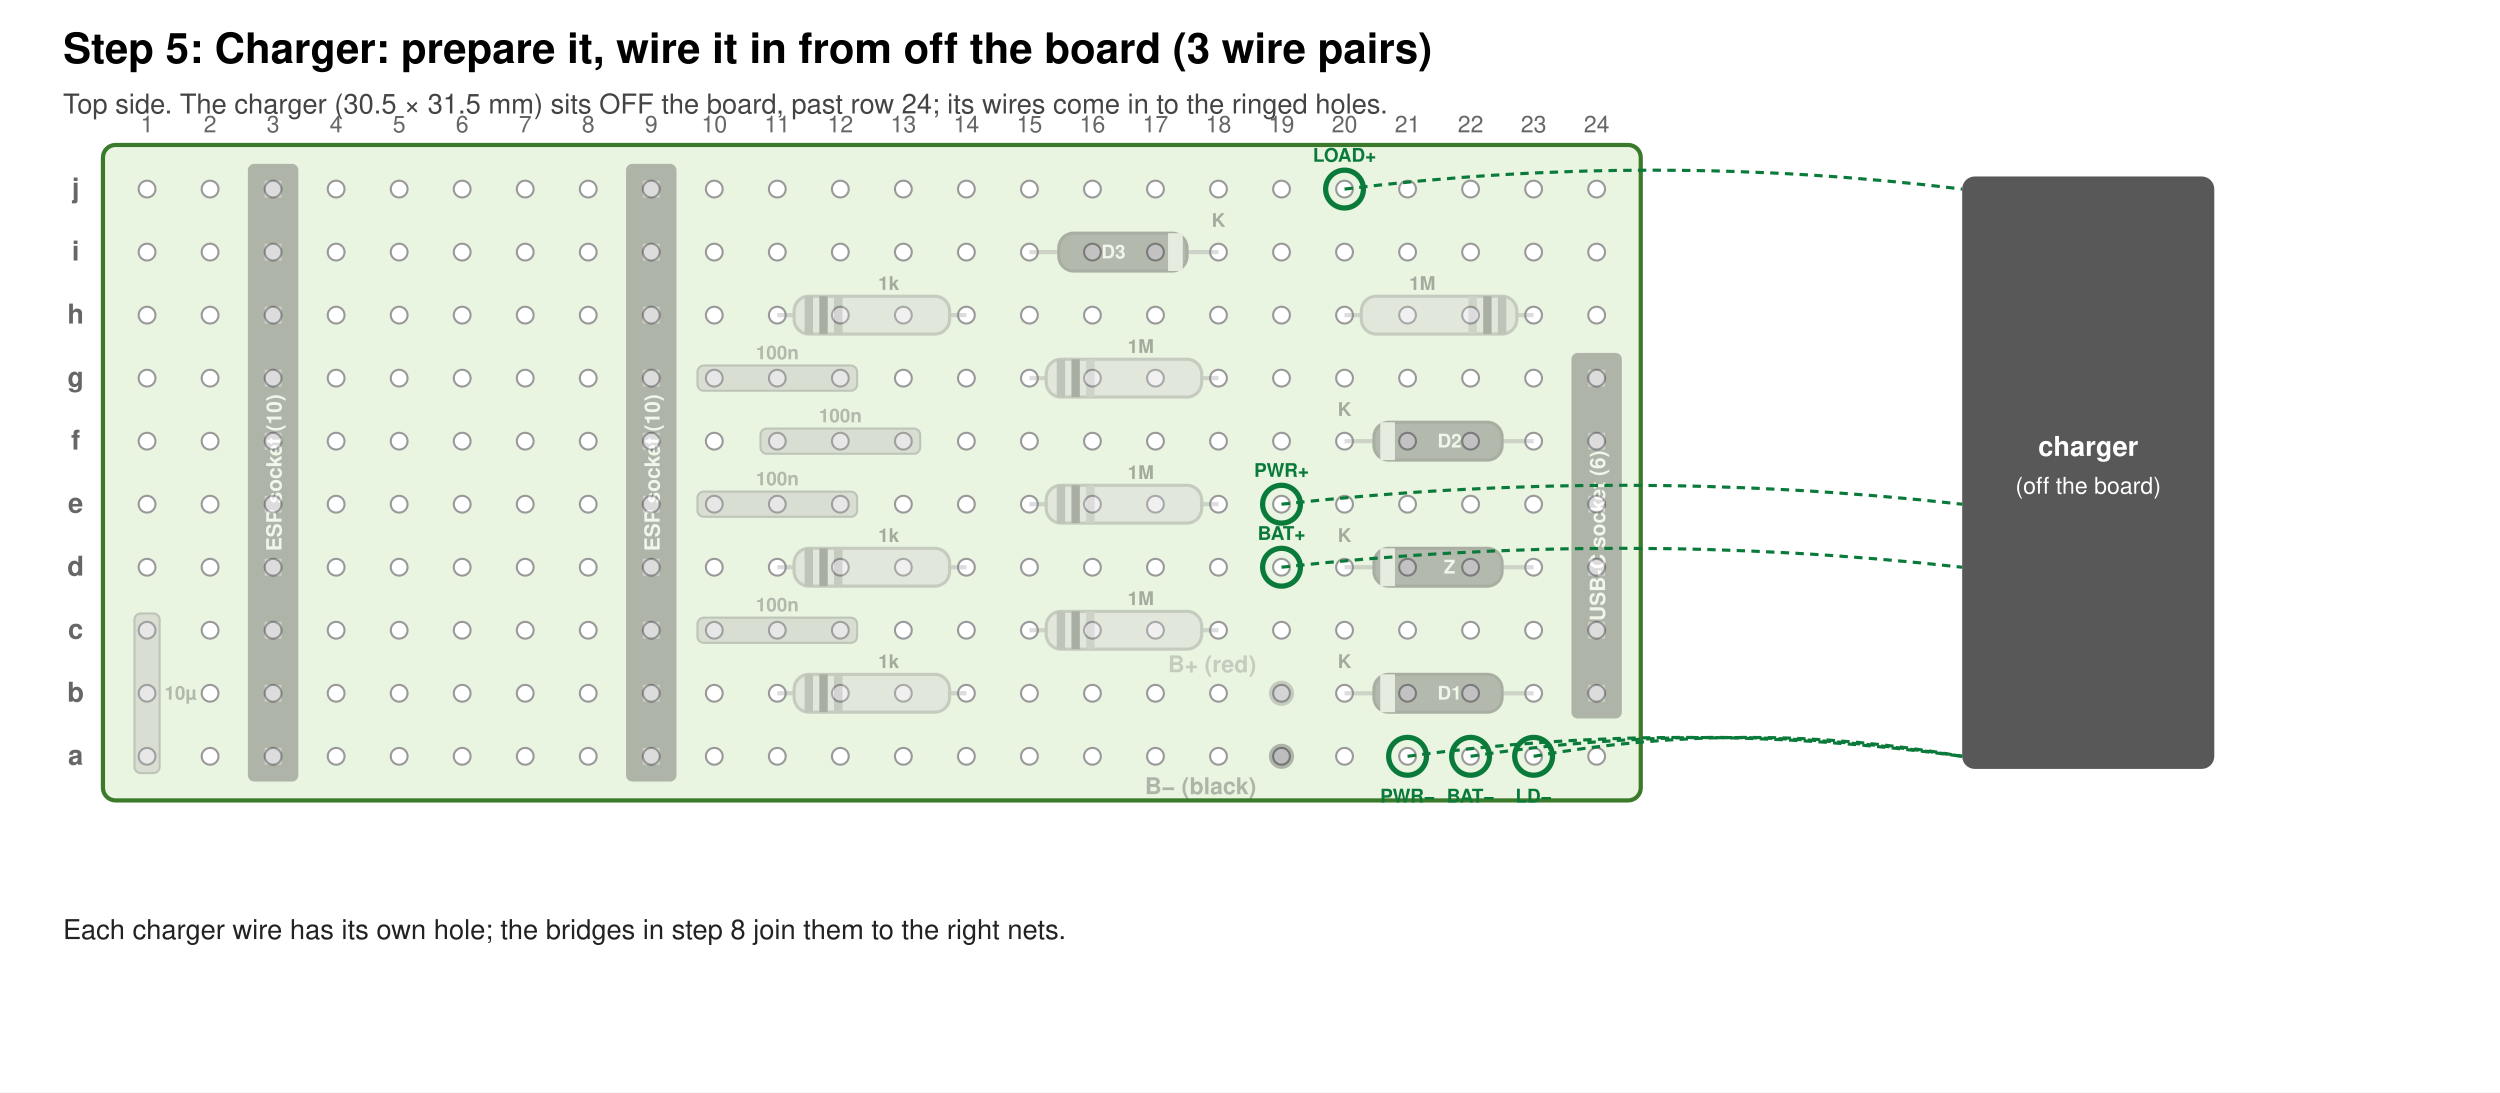
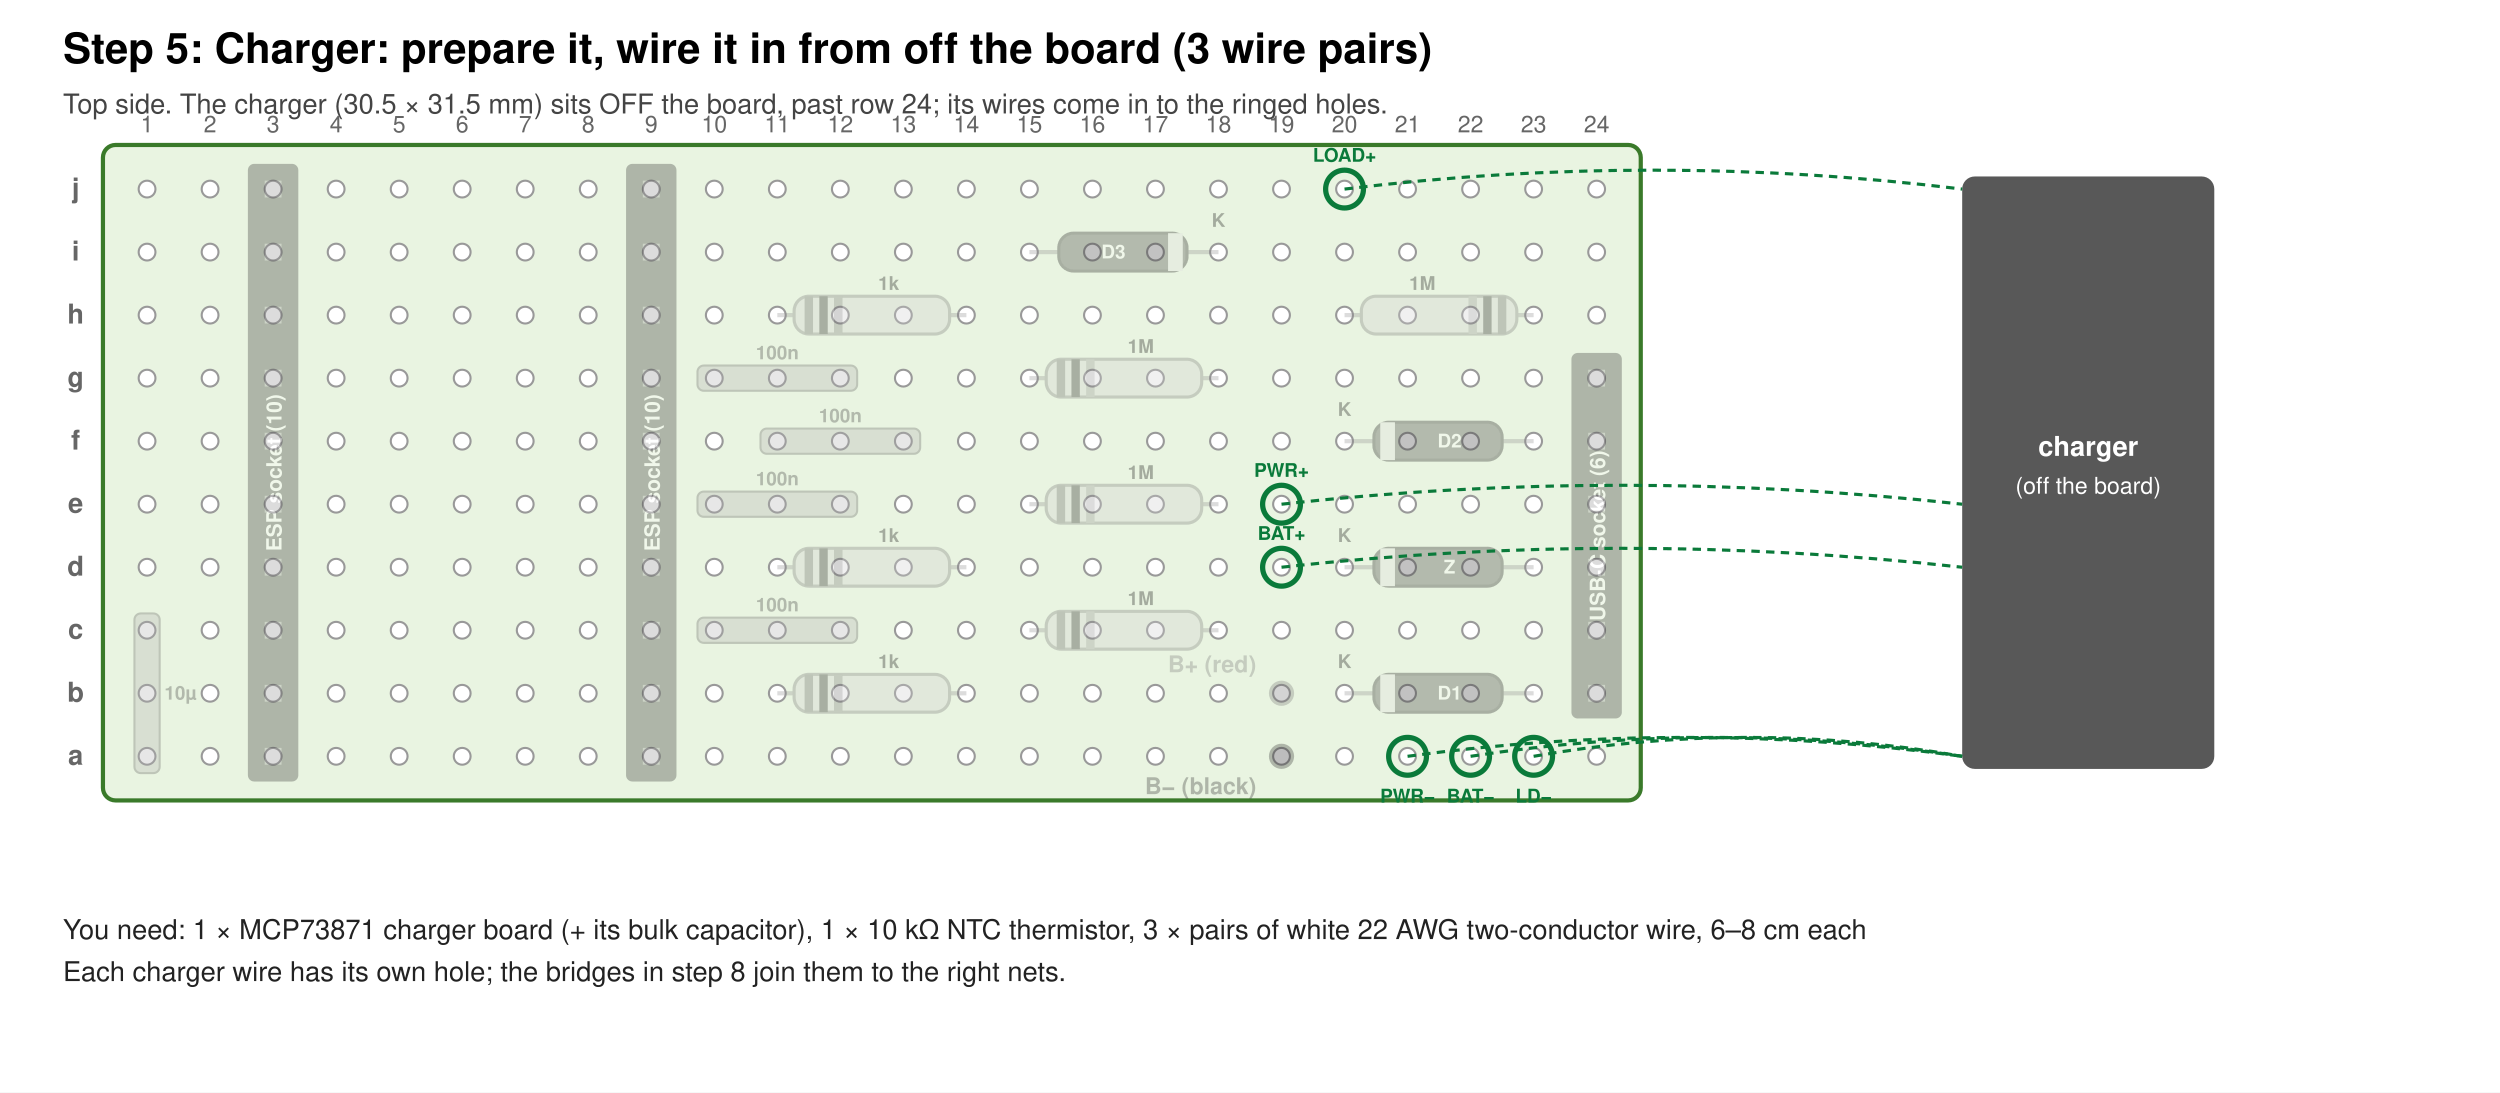
<svg xmlns="http://www.w3.org/2000/svg" width="1190" height="520" font-family="Helvetica,Arial">
  <defs>
    <filter id="mute">
      <feColorMatrix type="saturate" values="0" />
    </filter>
  </defs>
  <rect width="100%" height="100%" fill="#ffffff" />
  <text x="30" y="30" font-size="20" font-weight="bold">Step 5: Charger: prepare it, wire it in from off the board (3 wire pairs)</text>
  <text x="30" y="54" font-size="13" fill="#444">Top side. The charger (30.5 × 31.5 mm) sits OFF the board, past row 24; its wires come in to the ringed holes.</text>
  <rect x="49" y="69" width="732" height="312" rx="6" fill="#e9f4e1" stroke="#3a7a2a" stroke-width="2" />
  <text x="70" y="63" font-size="11" fill="#666" text-anchor="middle">1</text>
  <text x="100" y="63" font-size="11" fill="#666" text-anchor="middle">2</text>
  <text x="130" y="63" font-size="11" fill="#666" text-anchor="middle">3</text>
  <text x="160" y="63" font-size="11" fill="#666" text-anchor="middle">4</text>
  <text x="190" y="63" font-size="11" fill="#666" text-anchor="middle">5</text>
  <text x="220" y="63" font-size="11" fill="#666" text-anchor="middle">6</text>
  <text x="250" y="63" font-size="11" fill="#666" text-anchor="middle">7</text>
  <text x="280" y="63" font-size="11" fill="#666" text-anchor="middle">8</text>
  <text x="310" y="63" font-size="11" fill="#666" text-anchor="middle">9</text>
  <text x="340" y="63" font-size="11" fill="#666" text-anchor="middle">10</text>
  <text x="370" y="63" font-size="11" fill="#666" text-anchor="middle">11</text>
  <text x="400" y="63" font-size="11" fill="#666" text-anchor="middle">12</text>
  <text x="430" y="63" font-size="11" fill="#666" text-anchor="middle">13</text>
  <text x="460" y="63" font-size="11" fill="#666" text-anchor="middle">14</text>
  <text x="490" y="63" font-size="11" fill="#666" text-anchor="middle">15</text>
  <text x="520" y="63" font-size="11" fill="#666" text-anchor="middle">16</text>
  <text x="550" y="63" font-size="11" fill="#666" text-anchor="middle">17</text>
  <text x="580" y="63" font-size="11" fill="#666" text-anchor="middle">18</text>
  <text x="610" y="63" font-size="11" fill="#666" text-anchor="middle">19</text>
  <text x="640" y="63" font-size="11" fill="#666" text-anchor="middle">20</text>
  <text x="670" y="63" font-size="11" fill="#666" text-anchor="middle">21</text>
  <text x="700" y="63" font-size="11" fill="#666" text-anchor="middle">22</text>
  <text x="730" y="63" font-size="11" fill="#666" text-anchor="middle">23</text>
  <text x="760" y="63" font-size="11" fill="#666" text-anchor="middle">24</text>
  <text x="36" y="364" font-size="13" font-weight="bold" fill="#666" text-anchor="middle">a</text>
  <text x="36" y="334" font-size="13" font-weight="bold" fill="#666" text-anchor="middle">b</text>
  <text x="36" y="304" font-size="13" font-weight="bold" fill="#666" text-anchor="middle">c</text>
  <text x="36" y="274" font-size="13" font-weight="bold" fill="#666" text-anchor="middle">d</text>
  <text x="36" y="244" font-size="13" font-weight="bold" fill="#666" text-anchor="middle">e</text>
  <text x="36" y="214" font-size="13" font-weight="bold" fill="#666" text-anchor="middle">f</text>
  <text x="36" y="184" font-size="13" font-weight="bold" fill="#666" text-anchor="middle">g</text>
  <text x="36" y="154" font-size="13" font-weight="bold" fill="#666" text-anchor="middle">h</text>
  <text x="36" y="124" font-size="13" font-weight="bold" fill="#666" text-anchor="middle">i</text>
  <text x="36" y="94" font-size="13" font-weight="bold" fill="#666" text-anchor="middle">j</text>
  <circle cx="70" cy="360" r="4" fill="#fff" stroke="#999" />
  <circle cx="70" cy="330" r="4" fill="#fff" stroke="#999" />
  <circle cx="70" cy="300" r="4" fill="#fff" stroke="#999" />
  <circle cx="70" cy="270" r="4" fill="#fff" stroke="#999" />
  <circle cx="70" cy="240" r="4" fill="#fff" stroke="#999" />
  <circle cx="70" cy="210" r="4" fill="#fff" stroke="#999" />
  <circle cx="70" cy="180" r="4" fill="#fff" stroke="#999" />
  <circle cx="70" cy="150" r="4" fill="#fff" stroke="#999" />
  <circle cx="70" cy="120" r="4" fill="#fff" stroke="#999" />
  <circle cx="70" cy="90" r="4" fill="#fff" stroke="#999" />
  <circle cx="100" cy="360" r="4" fill="#fff" stroke="#999" />
  <circle cx="100" cy="330" r="4" fill="#fff" stroke="#999" />
  <circle cx="100" cy="300" r="4" fill="#fff" stroke="#999" />
  <circle cx="100" cy="270" r="4" fill="#fff" stroke="#999" />
  <circle cx="100" cy="240" r="4" fill="#fff" stroke="#999" />
  <circle cx="100" cy="210" r="4" fill="#fff" stroke="#999" />
  <circle cx="100" cy="180" r="4" fill="#fff" stroke="#999" />
  <circle cx="100" cy="150" r="4" fill="#fff" stroke="#999" />
  <circle cx="100" cy="120" r="4" fill="#fff" stroke="#999" />
  <circle cx="100" cy="90" r="4" fill="#fff" stroke="#999" />
  <circle cx="130" cy="360" r="4" fill="#fff" stroke="#999" />
  <circle cx="130" cy="330" r="4" fill="#fff" stroke="#999" />
  <circle cx="130" cy="300" r="4" fill="#fff" stroke="#999" />
  <circle cx="130" cy="270" r="4" fill="#fff" stroke="#999" />
  <circle cx="130" cy="240" r="4" fill="#fff" stroke="#999" />
  <circle cx="130" cy="210" r="4" fill="#fff" stroke="#999" />
  <circle cx="130" cy="180" r="4" fill="#fff" stroke="#999" />
  <circle cx="130" cy="150" r="4" fill="#fff" stroke="#999" />
  <circle cx="130" cy="120" r="4" fill="#fff" stroke="#999" />
  <circle cx="130" cy="90" r="4" fill="#fff" stroke="#999" />
  <circle cx="160" cy="360" r="4" fill="#fff" stroke="#999" />
  <circle cx="160" cy="330" r="4" fill="#fff" stroke="#999" />
  <circle cx="160" cy="300" r="4" fill="#fff" stroke="#999" />
  <circle cx="160" cy="270" r="4" fill="#fff" stroke="#999" />
  <circle cx="160" cy="240" r="4" fill="#fff" stroke="#999" />
  <circle cx="160" cy="210" r="4" fill="#fff" stroke="#999" />
  <circle cx="160" cy="180" r="4" fill="#fff" stroke="#999" />
  <circle cx="160" cy="150" r="4" fill="#fff" stroke="#999" />
  <circle cx="160" cy="120" r="4" fill="#fff" stroke="#999" />
  <circle cx="160" cy="90" r="4" fill="#fff" stroke="#999" />
  <circle cx="190" cy="360" r="4" fill="#fff" stroke="#999" />
  <circle cx="190" cy="330" r="4" fill="#fff" stroke="#999" />
  <circle cx="190" cy="300" r="4" fill="#fff" stroke="#999" />
  <circle cx="190" cy="270" r="4" fill="#fff" stroke="#999" />
  <circle cx="190" cy="240" r="4" fill="#fff" stroke="#999" />
  <circle cx="190" cy="210" r="4" fill="#fff" stroke="#999" />
  <circle cx="190" cy="180" r="4" fill="#fff" stroke="#999" />
  <circle cx="190" cy="150" r="4" fill="#fff" stroke="#999" />
  <circle cx="190" cy="120" r="4" fill="#fff" stroke="#999" />
  <circle cx="190" cy="90" r="4" fill="#fff" stroke="#999" />
  <circle cx="220" cy="360" r="4" fill="#fff" stroke="#999" />
  <circle cx="220" cy="330" r="4" fill="#fff" stroke="#999" />
  <circle cx="220" cy="300" r="4" fill="#fff" stroke="#999" />
  <circle cx="220" cy="270" r="4" fill="#fff" stroke="#999" />
  <circle cx="220" cy="240" r="4" fill="#fff" stroke="#999" />
  <circle cx="220" cy="210" r="4" fill="#fff" stroke="#999" />
  <circle cx="220" cy="180" r="4" fill="#fff" stroke="#999" />
  <circle cx="220" cy="150" r="4" fill="#fff" stroke="#999" />
  <circle cx="220" cy="120" r="4" fill="#fff" stroke="#999" />
  <circle cx="220" cy="90" r="4" fill="#fff" stroke="#999" />
  <circle cx="250" cy="360" r="4" fill="#fff" stroke="#999" />
  <circle cx="250" cy="330" r="4" fill="#fff" stroke="#999" />
  <circle cx="250" cy="300" r="4" fill="#fff" stroke="#999" />
  <circle cx="250" cy="270" r="4" fill="#fff" stroke="#999" />
  <circle cx="250" cy="240" r="4" fill="#fff" stroke="#999" />
  <circle cx="250" cy="210" r="4" fill="#fff" stroke="#999" />
  <circle cx="250" cy="180" r="4" fill="#fff" stroke="#999" />
  <circle cx="250" cy="150" r="4" fill="#fff" stroke="#999" />
  <circle cx="250" cy="120" r="4" fill="#fff" stroke="#999" />
  <circle cx="250" cy="90" r="4" fill="#fff" stroke="#999" />
  <circle cx="280" cy="360" r="4" fill="#fff" stroke="#999" />
  <circle cx="280" cy="330" r="4" fill="#fff" stroke="#999" />
  <circle cx="280" cy="300" r="4" fill="#fff" stroke="#999" />
  <circle cx="280" cy="270" r="4" fill="#fff" stroke="#999" />
  <circle cx="280" cy="240" r="4" fill="#fff" stroke="#999" />
  <circle cx="280" cy="210" r="4" fill="#fff" stroke="#999" />
  <circle cx="280" cy="180" r="4" fill="#fff" stroke="#999" />
  <circle cx="280" cy="150" r="4" fill="#fff" stroke="#999" />
  <circle cx="280" cy="120" r="4" fill="#fff" stroke="#999" />
  <circle cx="280" cy="90" r="4" fill="#fff" stroke="#999" />
  <circle cx="310" cy="360" r="4" fill="#fff" stroke="#999" />
  <circle cx="310" cy="330" r="4" fill="#fff" stroke="#999" />
  <circle cx="310" cy="300" r="4" fill="#fff" stroke="#999" />
  <circle cx="310" cy="270" r="4" fill="#fff" stroke="#999" />
  <circle cx="310" cy="240" r="4" fill="#fff" stroke="#999" />
  <circle cx="310" cy="210" r="4" fill="#fff" stroke="#999" />
  <circle cx="310" cy="180" r="4" fill="#fff" stroke="#999" />
  <circle cx="310" cy="150" r="4" fill="#fff" stroke="#999" />
  <circle cx="310" cy="120" r="4" fill="#fff" stroke="#999" />
  <circle cx="310" cy="90" r="4" fill="#fff" stroke="#999" />
  <circle cx="340" cy="360" r="4" fill="#fff" stroke="#999" />
  <circle cx="340" cy="330" r="4" fill="#fff" stroke="#999" />
  <circle cx="340" cy="300" r="4" fill="#fff" stroke="#999" />
  <circle cx="340" cy="270" r="4" fill="#fff" stroke="#999" />
  <circle cx="340" cy="240" r="4" fill="#fff" stroke="#999" />
  <circle cx="340" cy="210" r="4" fill="#fff" stroke="#999" />
  <circle cx="340" cy="180" r="4" fill="#fff" stroke="#999" />
  <circle cx="340" cy="150" r="4" fill="#fff" stroke="#999" />
  <circle cx="340" cy="120" r="4" fill="#fff" stroke="#999" />
  <circle cx="340" cy="90" r="4" fill="#fff" stroke="#999" />
  <circle cx="370" cy="360" r="4" fill="#fff" stroke="#999" />
  <circle cx="370" cy="330" r="4" fill="#fff" stroke="#999" />
  <circle cx="370" cy="300" r="4" fill="#fff" stroke="#999" />
  <circle cx="370" cy="270" r="4" fill="#fff" stroke="#999" />
  <circle cx="370" cy="240" r="4" fill="#fff" stroke="#999" />
  <circle cx="370" cy="210" r="4" fill="#fff" stroke="#999" />
  <circle cx="370" cy="180" r="4" fill="#fff" stroke="#999" />
  <circle cx="370" cy="150" r="4" fill="#fff" stroke="#999" />
  <circle cx="370" cy="120" r="4" fill="#fff" stroke="#999" />
  <circle cx="370" cy="90" r="4" fill="#fff" stroke="#999" />
  <circle cx="400" cy="360" r="4" fill="#fff" stroke="#999" />
  <circle cx="400" cy="330" r="4" fill="#fff" stroke="#999" />
  <circle cx="400" cy="300" r="4" fill="#fff" stroke="#999" />
  <circle cx="400" cy="270" r="4" fill="#fff" stroke="#999" />
  <circle cx="400" cy="240" r="4" fill="#fff" stroke="#999" />
  <circle cx="400" cy="210" r="4" fill="#fff" stroke="#999" />
  <circle cx="400" cy="180" r="4" fill="#fff" stroke="#999" />
  <circle cx="400" cy="150" r="4" fill="#fff" stroke="#999" />
  <circle cx="400" cy="120" r="4" fill="#fff" stroke="#999" />
  <circle cx="400" cy="90" r="4" fill="#fff" stroke="#999" />
  <circle cx="430" cy="360" r="4" fill="#fff" stroke="#999" />
  <circle cx="430" cy="330" r="4" fill="#fff" stroke="#999" />
  <circle cx="430" cy="300" r="4" fill="#fff" stroke="#999" />
  <circle cx="430" cy="270" r="4" fill="#fff" stroke="#999" />
  <circle cx="430" cy="240" r="4" fill="#fff" stroke="#999" />
  <circle cx="430" cy="210" r="4" fill="#fff" stroke="#999" />
  <circle cx="430" cy="180" r="4" fill="#fff" stroke="#999" />
  <circle cx="430" cy="150" r="4" fill="#fff" stroke="#999" />
  <circle cx="430" cy="120" r="4" fill="#fff" stroke="#999" />
  <circle cx="430" cy="90" r="4" fill="#fff" stroke="#999" />
  <circle cx="460" cy="360" r="4" fill="#fff" stroke="#999" />
  <circle cx="460" cy="330" r="4" fill="#fff" stroke="#999" />
  <circle cx="460" cy="300" r="4" fill="#fff" stroke="#999" />
  <circle cx="460" cy="270" r="4" fill="#fff" stroke="#999" />
  <circle cx="460" cy="240" r="4" fill="#fff" stroke="#999" />
  <circle cx="460" cy="210" r="4" fill="#fff" stroke="#999" />
  <circle cx="460" cy="180" r="4" fill="#fff" stroke="#999" />
  <circle cx="460" cy="150" r="4" fill="#fff" stroke="#999" />
  <circle cx="460" cy="120" r="4" fill="#fff" stroke="#999" />
  <circle cx="460" cy="90" r="4" fill="#fff" stroke="#999" />
  <circle cx="490" cy="360" r="4" fill="#fff" stroke="#999" />
  <circle cx="490" cy="330" r="4" fill="#fff" stroke="#999" />
  <circle cx="490" cy="300" r="4" fill="#fff" stroke="#999" />
  <circle cx="490" cy="270" r="4" fill="#fff" stroke="#999" />
  <circle cx="490" cy="240" r="4" fill="#fff" stroke="#999" />
  <circle cx="490" cy="210" r="4" fill="#fff" stroke="#999" />
  <circle cx="490" cy="180" r="4" fill="#fff" stroke="#999" />
  <circle cx="490" cy="150" r="4" fill="#fff" stroke="#999" />
  <circle cx="490" cy="120" r="4" fill="#fff" stroke="#999" />
  <circle cx="490" cy="90" r="4" fill="#fff" stroke="#999" />
  <circle cx="520" cy="360" r="4" fill="#fff" stroke="#999" />
  <circle cx="520" cy="330" r="4" fill="#fff" stroke="#999" />
  <circle cx="520" cy="300" r="4" fill="#fff" stroke="#999" />
  <circle cx="520" cy="270" r="4" fill="#fff" stroke="#999" />
  <circle cx="520" cy="240" r="4" fill="#fff" stroke="#999" />
  <circle cx="520" cy="210" r="4" fill="#fff" stroke="#999" />
  <circle cx="520" cy="180" r="4" fill="#fff" stroke="#999" />
  <circle cx="520" cy="150" r="4" fill="#fff" stroke="#999" />
  <circle cx="520" cy="120" r="4" fill="#fff" stroke="#999" />
  <circle cx="520" cy="90" r="4" fill="#fff" stroke="#999" />
  <circle cx="550" cy="360" r="4" fill="#fff" stroke="#999" />
  <circle cx="550" cy="330" r="4" fill="#fff" stroke="#999" />
  <circle cx="550" cy="300" r="4" fill="#fff" stroke="#999" />
  <circle cx="550" cy="270" r="4" fill="#fff" stroke="#999" />
  <circle cx="550" cy="240" r="4" fill="#fff" stroke="#999" />
  <circle cx="550" cy="210" r="4" fill="#fff" stroke="#999" />
  <circle cx="550" cy="180" r="4" fill="#fff" stroke="#999" />
  <circle cx="550" cy="150" r="4" fill="#fff" stroke="#999" />
  <circle cx="550" cy="120" r="4" fill="#fff" stroke="#999" />
  <circle cx="550" cy="90" r="4" fill="#fff" stroke="#999" />
  <circle cx="580" cy="360" r="4" fill="#fff" stroke="#999" />
  <circle cx="580" cy="330" r="4" fill="#fff" stroke="#999" />
  <circle cx="580" cy="300" r="4" fill="#fff" stroke="#999" />
  <circle cx="580" cy="270" r="4" fill="#fff" stroke="#999" />
  <circle cx="580" cy="240" r="4" fill="#fff" stroke="#999" />
  <circle cx="580" cy="210" r="4" fill="#fff" stroke="#999" />
  <circle cx="580" cy="180" r="4" fill="#fff" stroke="#999" />
  <circle cx="580" cy="150" r="4" fill="#fff" stroke="#999" />
  <circle cx="580" cy="120" r="4" fill="#fff" stroke="#999" />
  <circle cx="580" cy="90" r="4" fill="#fff" stroke="#999" />
  <circle cx="610" cy="360" r="4" fill="#fff" stroke="#999" />
  <circle cx="610" cy="330" r="4" fill="#fff" stroke="#999" />
  <circle cx="610" cy="300" r="4" fill="#fff" stroke="#999" />
  <circle cx="610" cy="270" r="4" fill="#fff" stroke="#999" />
  <circle cx="610" cy="240" r="4" fill="#fff" stroke="#999" />
  <circle cx="610" cy="210" r="4" fill="#fff" stroke="#999" />
  <circle cx="610" cy="180" r="4" fill="#fff" stroke="#999" />
  <circle cx="610" cy="150" r="4" fill="#fff" stroke="#999" />
  <circle cx="610" cy="120" r="4" fill="#fff" stroke="#999" />
  <circle cx="610" cy="90" r="4" fill="#fff" stroke="#999" />
  <circle cx="640" cy="360" r="4" fill="#fff" stroke="#999" />
  <circle cx="640" cy="330" r="4" fill="#fff" stroke="#999" />
  <circle cx="640" cy="300" r="4" fill="#fff" stroke="#999" />
  <circle cx="640" cy="270" r="4" fill="#fff" stroke="#999" />
  <circle cx="640" cy="240" r="4" fill="#fff" stroke="#999" />
  <circle cx="640" cy="210" r="4" fill="#fff" stroke="#999" />
  <circle cx="640" cy="180" r="4" fill="#fff" stroke="#999" />
  <circle cx="640" cy="150" r="4" fill="#fff" stroke="#999" />
  <circle cx="640" cy="120" r="4" fill="#fff" stroke="#999" />
  <circle cx="640" cy="90" r="4" fill="#fff" stroke="#999" />
  <circle cx="670" cy="360" r="4" fill="#fff" stroke="#999" />
  <circle cx="670" cy="330" r="4" fill="#fff" stroke="#999" />
  <circle cx="670" cy="300" r="4" fill="#fff" stroke="#999" />
  <circle cx="670" cy="270" r="4" fill="#fff" stroke="#999" />
  <circle cx="670" cy="240" r="4" fill="#fff" stroke="#999" />
  <circle cx="670" cy="210" r="4" fill="#fff" stroke="#999" />
  <circle cx="670" cy="180" r="4" fill="#fff" stroke="#999" />
  <circle cx="670" cy="150" r="4" fill="#fff" stroke="#999" />
  <circle cx="670" cy="120" r="4" fill="#fff" stroke="#999" />
  <circle cx="670" cy="90" r="4" fill="#fff" stroke="#999" />
  <circle cx="700" cy="360" r="4" fill="#fff" stroke="#999" />
  <circle cx="700" cy="330" r="4" fill="#fff" stroke="#999" />
  <circle cx="700" cy="300" r="4" fill="#fff" stroke="#999" />
  <circle cx="700" cy="270" r="4" fill="#fff" stroke="#999" />
  <circle cx="700" cy="240" r="4" fill="#fff" stroke="#999" />
  <circle cx="700" cy="210" r="4" fill="#fff" stroke="#999" />
  <circle cx="700" cy="180" r="4" fill="#fff" stroke="#999" />
  <circle cx="700" cy="150" r="4" fill="#fff" stroke="#999" />
  <circle cx="700" cy="120" r="4" fill="#fff" stroke="#999" />
  <circle cx="700" cy="90" r="4" fill="#fff" stroke="#999" />
  <circle cx="730" cy="360" r="4" fill="#fff" stroke="#999" />
  <circle cx="730" cy="330" r="4" fill="#fff" stroke="#999" />
  <circle cx="730" cy="300" r="4" fill="#fff" stroke="#999" />
  <circle cx="730" cy="270" r="4" fill="#fff" stroke="#999" />
  <circle cx="730" cy="240" r="4" fill="#fff" stroke="#999" />
  <circle cx="730" cy="210" r="4" fill="#fff" stroke="#999" />
  <circle cx="730" cy="180" r="4" fill="#fff" stroke="#999" />
  <circle cx="730" cy="150" r="4" fill="#fff" stroke="#999" />
  <circle cx="730" cy="120" r="4" fill="#fff" stroke="#999" />
  <circle cx="730" cy="90" r="4" fill="#fff" stroke="#999" />
  <circle cx="760" cy="360" r="4" fill="#fff" stroke="#999" />
  <circle cx="760" cy="330" r="4" fill="#fff" stroke="#999" />
  <circle cx="760" cy="300" r="4" fill="#fff" stroke="#999" />
  <circle cx="760" cy="270" r="4" fill="#fff" stroke="#999" />
  <circle cx="760" cy="240" r="4" fill="#fff" stroke="#999" />
  <circle cx="760" cy="210" r="4" fill="#fff" stroke="#999" />
  <circle cx="760" cy="180" r="4" fill="#fff" stroke="#999" />
  <circle cx="760" cy="150" r="4" fill="#fff" stroke="#999" />
  <circle cx="760" cy="120" r="4" fill="#fff" stroke="#999" />
  <circle cx="760" cy="90" r="4" fill="#fff" stroke="#999" />
  <g filter="url(#mute)" opacity="0.3">
    <line x1="730" y1="150" x2="640" y2="150" stroke="#888" stroke-width="2" />
    <rect x="648" y="141" width="74" height="18" rx="7" fill="#e8c88a" stroke="#8a6a2a" stroke-width="1.5" />
    <rect x="713" y="141" width="4" height="18" fill="#8b4513" />
    <rect x="706" y="141" width="4" height="18" fill="#111" />
    <rect x="699" y="141" width="4" height="18" fill="#2ca02c" />
    <text x="677" y="138" font-size="9" text-anchor="middle" font-weight="bold">1M</text>
    <line x1="490" y1="180" x2="580" y2="180" stroke="#888" stroke-width="2" />
    <rect x="498" y="171" width="74" height="18" rx="7" fill="#e8c88a" stroke="#8a6a2a" stroke-width="1.5" />
    <rect x="503" y="171" width="4" height="18" fill="#8b4513" />
    <rect x="510" y="171" width="4" height="18" fill="#111" />
    <rect x="517" y="171" width="4" height="18" fill="#2ca02c" />
    <text x="543" y="168" font-size="9" text-anchor="middle" font-weight="bold">1M</text>
    <line x1="490" y1="240" x2="580" y2="240" stroke="#888" stroke-width="2" />
    <rect x="498" y="231" width="74" height="18" rx="7" fill="#e8c88a" stroke="#8a6a2a" stroke-width="1.5" />
    <rect x="503" y="231" width="4" height="18" fill="#8b4513" />
    <rect x="510" y="231" width="4" height="18" fill="#111" />
    <rect x="517" y="231" width="4" height="18" fill="#2ca02c" />
    <text x="543" y="228" font-size="9" text-anchor="middle" font-weight="bold">1M</text>
    <line x1="490" y1="300" x2="580" y2="300" stroke="#888" stroke-width="2" />
    <rect x="498" y="291" width="74" height="18" rx="7" fill="#e8c88a" stroke="#8a6a2a" stroke-width="1.5" />
    <rect x="503" y="291" width="4" height="18" fill="#8b4513" />
    <rect x="510" y="291" width="4" height="18" fill="#111" />
    <rect x="517" y="291" width="4" height="18" fill="#2ca02c" />
    <text x="543" y="288" font-size="9" text-anchor="middle" font-weight="bold">1M</text>
    <line x1="370" y1="330" x2="460" y2="330" stroke="#888" stroke-width="2" />
    <rect x="378" y="321" width="74" height="18" rx="7" fill="#e8c88a" stroke="#8a6a2a" stroke-width="1.5" />
    <rect x="383" y="321" width="4" height="18" fill="#8b4513" />
    <rect x="390" y="321" width="4" height="18" fill="#111" />
    <rect x="397" y="321" width="4" height="18" fill="#d62728" />
    <text x="423" y="318" font-size="9" text-anchor="middle" font-weight="bold">1k</text>
    <line x1="370" y1="270" x2="460" y2="270" stroke="#888" stroke-width="2" />
    <rect x="378" y="261" width="74" height="18" rx="7" fill="#e8c88a" stroke="#8a6a2a" stroke-width="1.5" />
    <rect x="383" y="261" width="4" height="18" fill="#8b4513" />
    <rect x="390" y="261" width="4" height="18" fill="#111" />
    <rect x="397" y="261" width="4" height="18" fill="#d62728" />
    <text x="423" y="258" font-size="9" text-anchor="middle" font-weight="bold">1k</text>
    <line x1="370" y1="150" x2="460" y2="150" stroke="#888" stroke-width="2" />
    <rect x="378" y="141" width="74" height="18" rx="7" fill="#e8c88a" stroke="#8a6a2a" stroke-width="1.5" />
    <rect x="383" y="141" width="4" height="18" fill="#8b4513" />
    <rect x="390" y="141" width="4" height="18" fill="#111" />
    <rect x="397" y="141" width="4" height="18" fill="#d62728" />
    <text x="423" y="138" font-size="9" text-anchor="middle" font-weight="bold">1k</text>
    <line x1="490" y1="120" x2="580" y2="120" stroke="#888" stroke-width="2" />
    <rect x="504" y="111" width="61" height="18" rx="7" fill="#333" stroke="#111" stroke-width="1.5" />
    <rect x="556" y="111" width="7" height="18" fill="#ddd" />
    <text x="530" y="123" font-size="9" fill="#fff" text-anchor="middle" font-weight="bold">D3</text>
    <text x="580" y="108" font-size="9" fill="#000" text-anchor="middle" font-weight="bold">K</text>
    <line x1="730" y1="330" x2="640" y2="330" stroke="#888" stroke-width="2" />
    <rect x="654" y="321" width="61" height="18" rx="7" fill="#333" stroke="#111" stroke-width="1.5" />
    <rect x="657" y="321" width="7" height="18" fill="#ddd" />
    <text x="690" y="333" font-size="9" fill="#fff" text-anchor="middle" font-weight="bold">D1</text>
    <text x="640" y="318" font-size="9" fill="#000" text-anchor="middle" font-weight="bold">K</text>
    <line x1="730" y1="210" x2="640" y2="210" stroke="#888" stroke-width="2" />
    <rect x="654" y="201" width="61" height="18" rx="7" fill="#333" stroke="#111" stroke-width="1.5" />
    <rect x="657" y="201" width="7" height="18" fill="#ddd" />
    <text x="690" y="213" font-size="9" fill="#fff" text-anchor="middle" font-weight="bold">D2</text>
    <text x="640" y="198" font-size="9" fill="#000" text-anchor="middle" font-weight="bold">K</text>
    <line x1="730" y1="270" x2="640" y2="270" stroke="#888" stroke-width="2" />
    <rect x="654" y="261" width="61" height="18" rx="7" fill="#333" stroke="#111" stroke-width="1.5" />
    <rect x="657" y="261" width="7" height="18" fill="#ddd" />
    <text x="690" y="273" font-size="9" fill="#fff" text-anchor="middle" font-weight="bold">Z</text>
    <text x="640" y="258" font-size="9" fill="#000" text-anchor="middle" font-weight="bold">K</text>
    <rect x="64" y="292" width="12" height="76" rx="3" fill="#7fb2e5" stroke="#2a5a8a" />
    <text x="86" y="333" font-size="9" text-anchor="middle" fill="#0b2e55" font-weight="bold">10µ</text>
    <rect x="362" y="204" width="76" height="12" rx="3" fill="#7fb2e5" stroke="#2a5a8a" />
    <text x="400" y="201" font-size="9" text-anchor="middle" fill="#0b2e55" font-weight="bold">100n</text>
    <rect x="332" y="294" width="76" height="12" rx="3" fill="#7fb2e5" stroke="#2a5a8a" />
    <text x="370" y="291" font-size="9" text-anchor="middle" fill="#0b2e55" font-weight="bold">100n</text>
    <rect x="332" y="234" width="76" height="12" rx="3" fill="#7fb2e5" stroke="#2a5a8a" />
    <text x="370" y="231" font-size="9" text-anchor="middle" fill="#0b2e55" font-weight="bold">100n</text>
    <rect x="332" y="174" width="76" height="12" rx="3" fill="#7fb2e5" stroke="#2a5a8a" />
    <text x="370" y="171" font-size="9" text-anchor="middle" fill="#0b2e55" font-weight="bold">100n</text>
    <rect x="118" y="78" width="24" height="294" rx="3" fill="#222" />
    <rect x="126" y="356" width="8" height="8" fill="#888" />
    <rect x="126" y="326" width="8" height="8" fill="#888" />
    <rect x="126" y="296" width="8" height="8" fill="#888" />
    <rect x="126" y="266" width="8" height="8" fill="#888" />
    <rect x="126" y="236" width="8" height="8" fill="#888" />
    <rect x="126" y="206" width="8" height="8" fill="#888" />
    <rect x="126" y="176" width="8" height="8" fill="#888" />
    <rect x="126" y="146" width="8" height="8" fill="#888" />
    <rect x="126" y="116" width="8" height="8" fill="#888" />
    <rect x="126" y="86" width="8" height="8" fill="#888" />
    <text x="130" y="229" font-size="10" fill="#fff" text-anchor="middle" font-weight="bold" transform="rotate(-90 130 225)">ESP socket (10)</text>
    <rect x="298" y="78" width="24" height="294" rx="3" fill="#222" />
    <rect x="306" y="356" width="8" height="8" fill="#888" />
    <rect x="306" y="326" width="8" height="8" fill="#888" />
    <rect x="306" y="296" width="8" height="8" fill="#888" />
    <rect x="306" y="266" width="8" height="8" fill="#888" />
    <rect x="306" y="236" width="8" height="8" fill="#888" />
    <rect x="306" y="206" width="8" height="8" fill="#888" />
    <rect x="306" y="176" width="8" height="8" fill="#888" />
    <rect x="306" y="146" width="8" height="8" fill="#888" />
    <rect x="306" y="116" width="8" height="8" fill="#888" />
    <rect x="306" y="86" width="8" height="8" fill="#888" />
    <text x="310" y="229" font-size="10" fill="#fff" text-anchor="middle" font-weight="bold" transform="rotate(-90 310 225)">ESP socket (10)</text>
    <rect x="748" y="168" width="24" height="174" rx="3" fill="#222" />
    <rect x="756" y="326" width="8" height="8" fill="#888" />
    <rect x="756" y="296" width="8" height="8" fill="#888" />
    <rect x="756" y="266" width="8" height="8" fill="#888" />
    <rect x="756" y="236" width="8" height="8" fill="#888" />
    <rect x="756" y="206" width="8" height="8" fill="#888" />
    <rect x="756" y="176" width="8" height="8" fill="#888" />
    <text x="760" y="259" font-size="10" fill="#fff" text-anchor="middle" font-weight="bold" transform="rotate(-90 760 255)">USB-C socket (6)</text>
    <circle cx="610" cy="360" r="6" fill="#222" />
    <text x="598" y="378" font-size="11" fill="#222" text-anchor="end" font-weight="bold">B− (black)</text>
    <circle cx="610" cy="330" r="6" fill="#d62728" />
    <text x="598" y="320" font-size="11" fill="#d62728" text-anchor="end" font-weight="bold">B+ (red)</text>
  </g>
  <rect x="934" y="84" width="120" height="282" rx="6" fill="#3b3b3b" opacity="0.85" />
  <text x="994" y="217" font-size="13" fill="#fff" text-anchor="middle" font-weight="bold">charger</text>
  <text x="994" y="235" font-size="11" fill="#fff" text-anchor="middle">(off the board)</text>
  <circle cx="610" cy="240" r="9" fill="none" stroke="#0a7a3a" stroke-width="2.5" />
  <path d="M610 240 Q772 222 934 240" fill="none" stroke="#0a7a3a" stroke-width="1.5" stroke-dasharray="4,3" />
  <text x="610" y="227" font-size="9" fill="#0a7a3a" text-anchor="middle" font-weight="bold">PWR+</text>
  <circle cx="670" cy="360" r="9" fill="none" stroke="#0a7a3a" stroke-width="2.5" />
  <path d="M670 360 Q802 342 934 360" fill="none" stroke="#0a7a3a" stroke-width="1.5" stroke-dasharray="4,3" />
  <text x="670" y="382" font-size="9" fill="#0a7a3a" text-anchor="middle" font-weight="bold">PWR−</text>
  <circle cx="610" cy="270" r="9" fill="none" stroke="#0a7a3a" stroke-width="2.5" />
  <path d="M610 270 Q772 252 934 270" fill="none" stroke="#0a7a3a" stroke-width="1.5" stroke-dasharray="4,3" />
  <text x="610" y="257" font-size="9" fill="#0a7a3a" text-anchor="middle" font-weight="bold">BAT+</text>
  <circle cx="700" cy="360" r="9" fill="none" stroke="#0a7a3a" stroke-width="2.5" />
  <path d="M700 360 Q817 342 934 360" fill="none" stroke="#0a7a3a" stroke-width="1.5" stroke-dasharray="4,3" />
  <text x="700" y="382" font-size="9" fill="#0a7a3a" text-anchor="middle" font-weight="bold">BAT−</text>
  <circle cx="640" cy="90" r="9" fill="none" stroke="#0a7a3a" stroke-width="2.5" />
  <path d="M640 90 Q787 72 934 90" fill="none" stroke="#0a7a3a" stroke-width="1.5" stroke-dasharray="4,3" />
  <text x="640" y="77" font-size="9" fill="#0a7a3a" text-anchor="middle" font-weight="bold">LOAD+</text>
  <circle cx="730" cy="360" r="9" fill="none" stroke="#0a7a3a" stroke-width="2.5" />
  <path d="M730 360 Q832 342 934 360" fill="none" stroke="#0a7a3a" stroke-width="1.5" stroke-dasharray="4,3" />
  <text x="730" y="382" font-size="9" fill="#0a7a3a" text-anchor="middle" font-weight="bold">LD−</text>
-   <text x="30" y="447" font-size="13" fill="#222">Each charger wire has its own hole; the bridges in step 8 join them to the right nets.</text>
+   <text x="30" y="447" font-size="13" fill="#222">You need: 1 × MCP73871 charger board (+ its bulk capacitor), 1 × 10 kΩ NTC thermistor, 3 × pairs of white 22 AWG two-conductor wire, 6–8 cm each</text>
+   <text x="30" y="467" font-size="13" fill="#222">Each charger wire has its own hole; the bridges in step 8 join them to the right nets.</text>
</svg>
